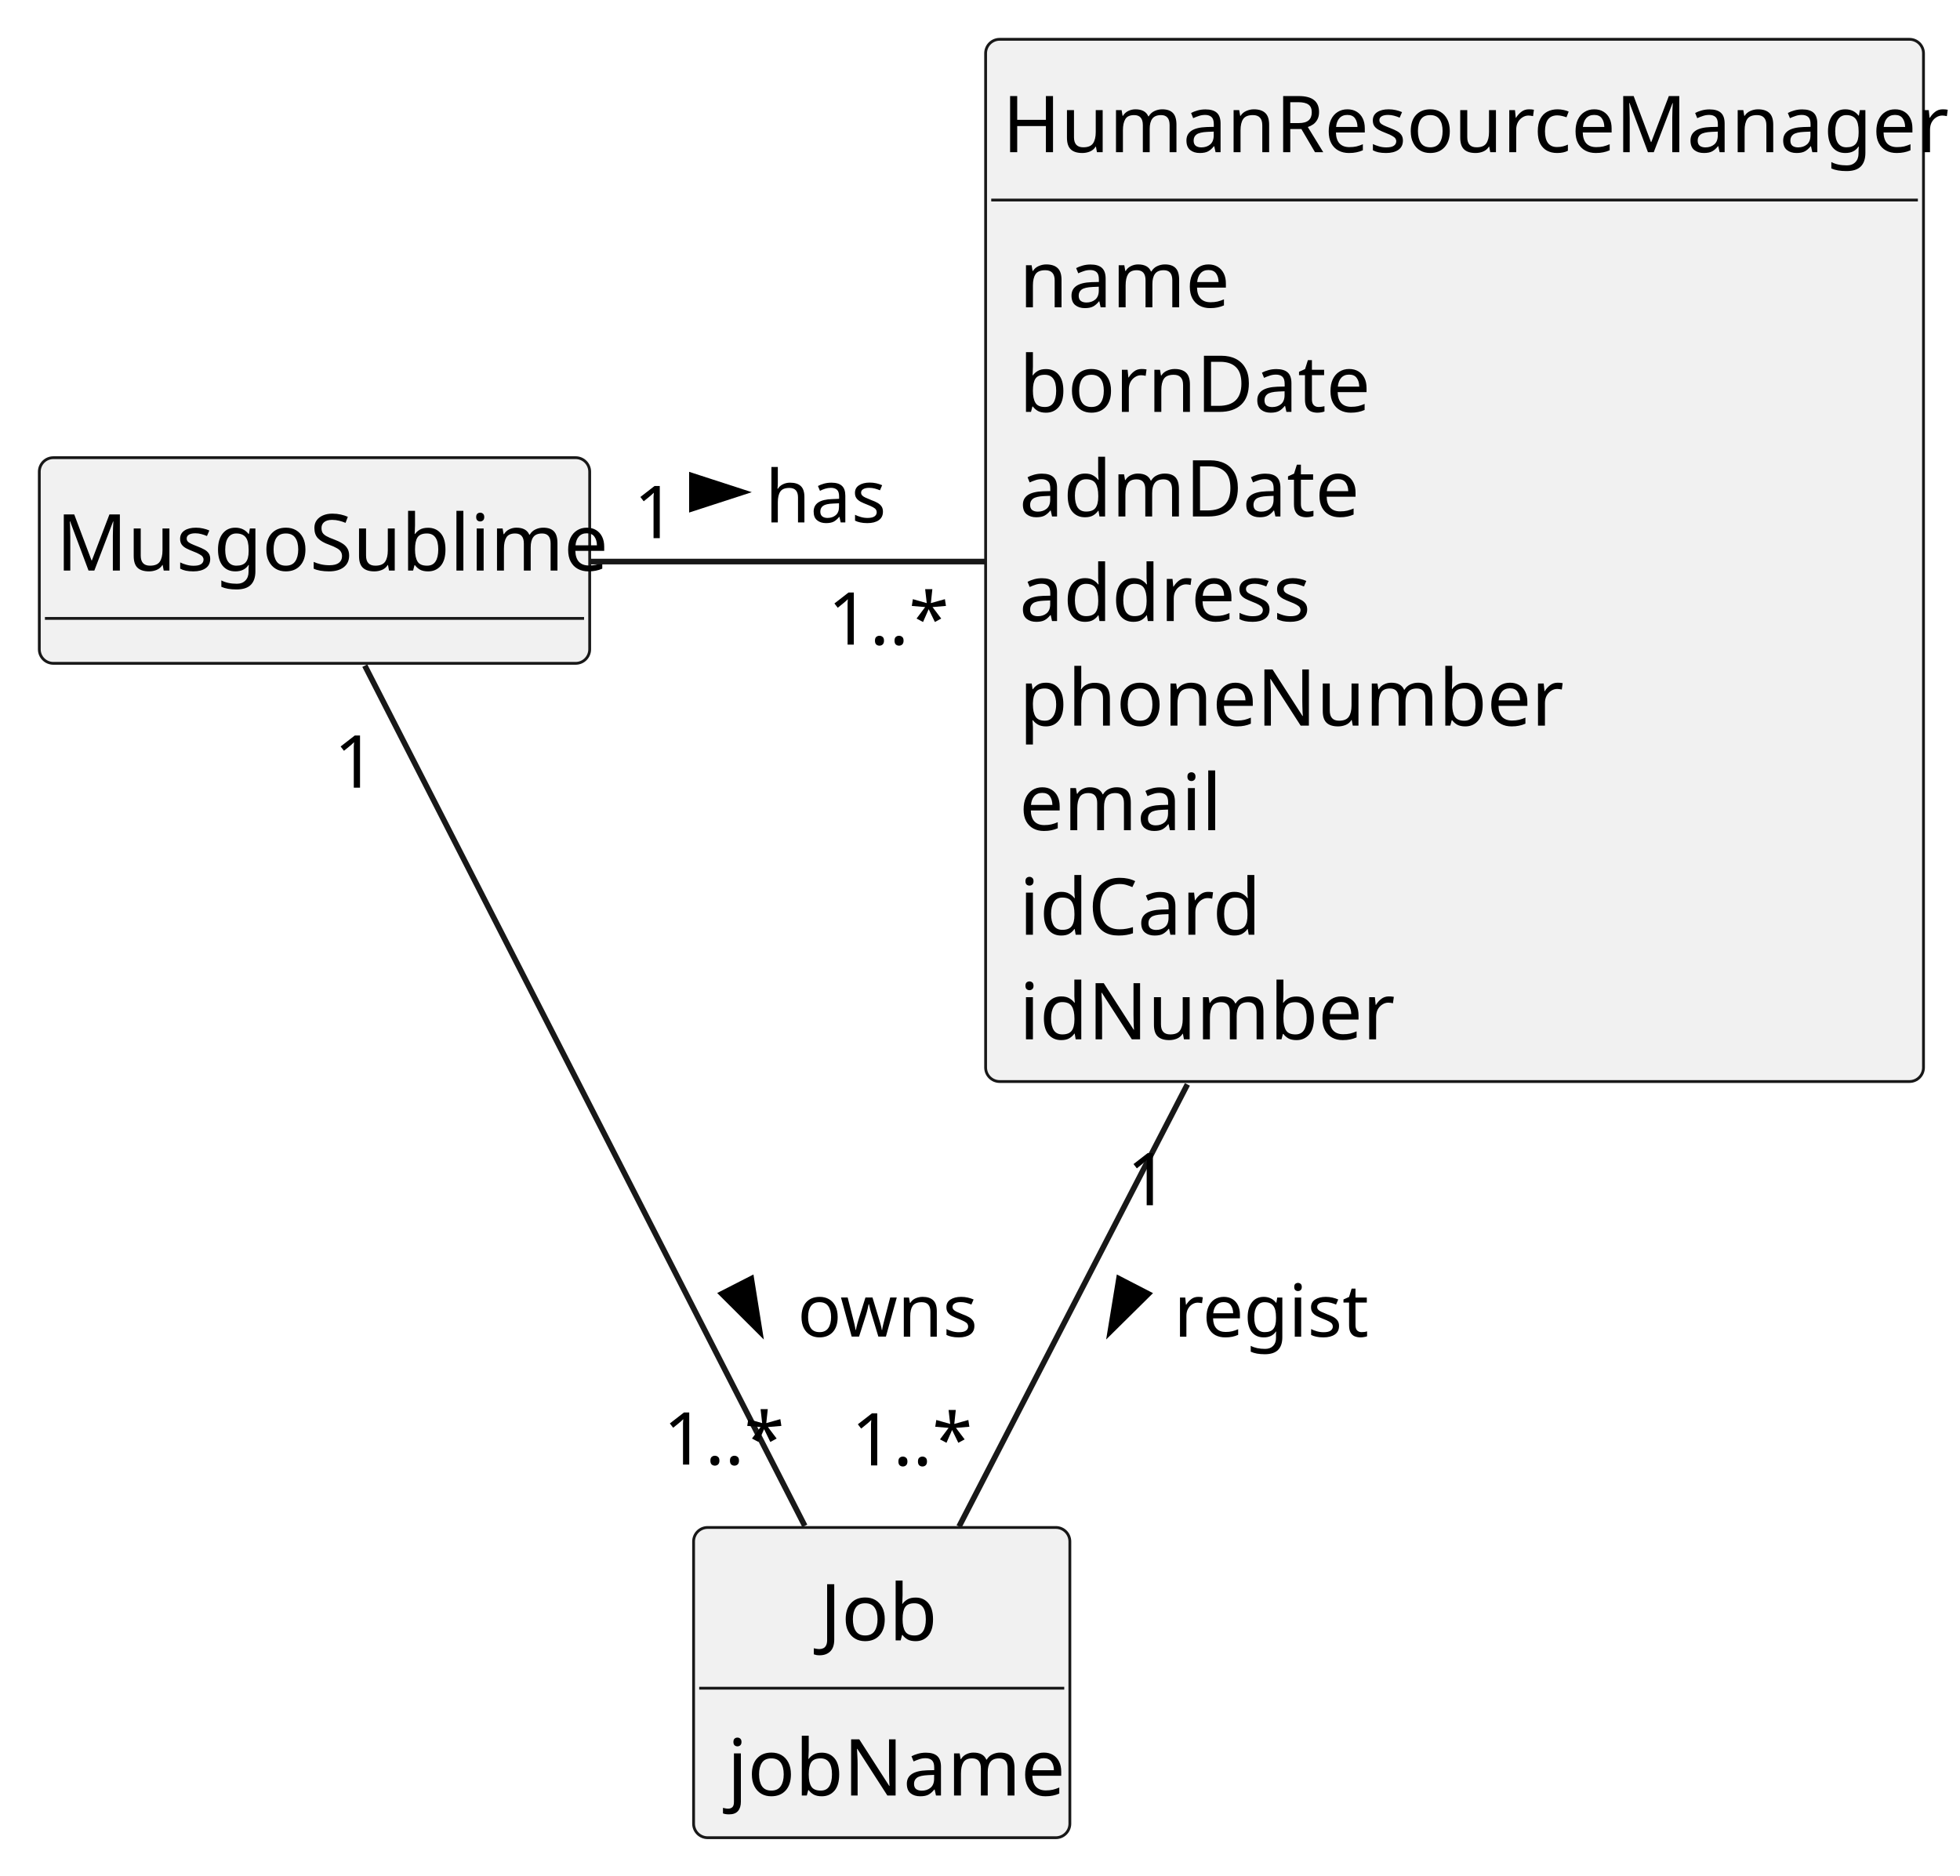
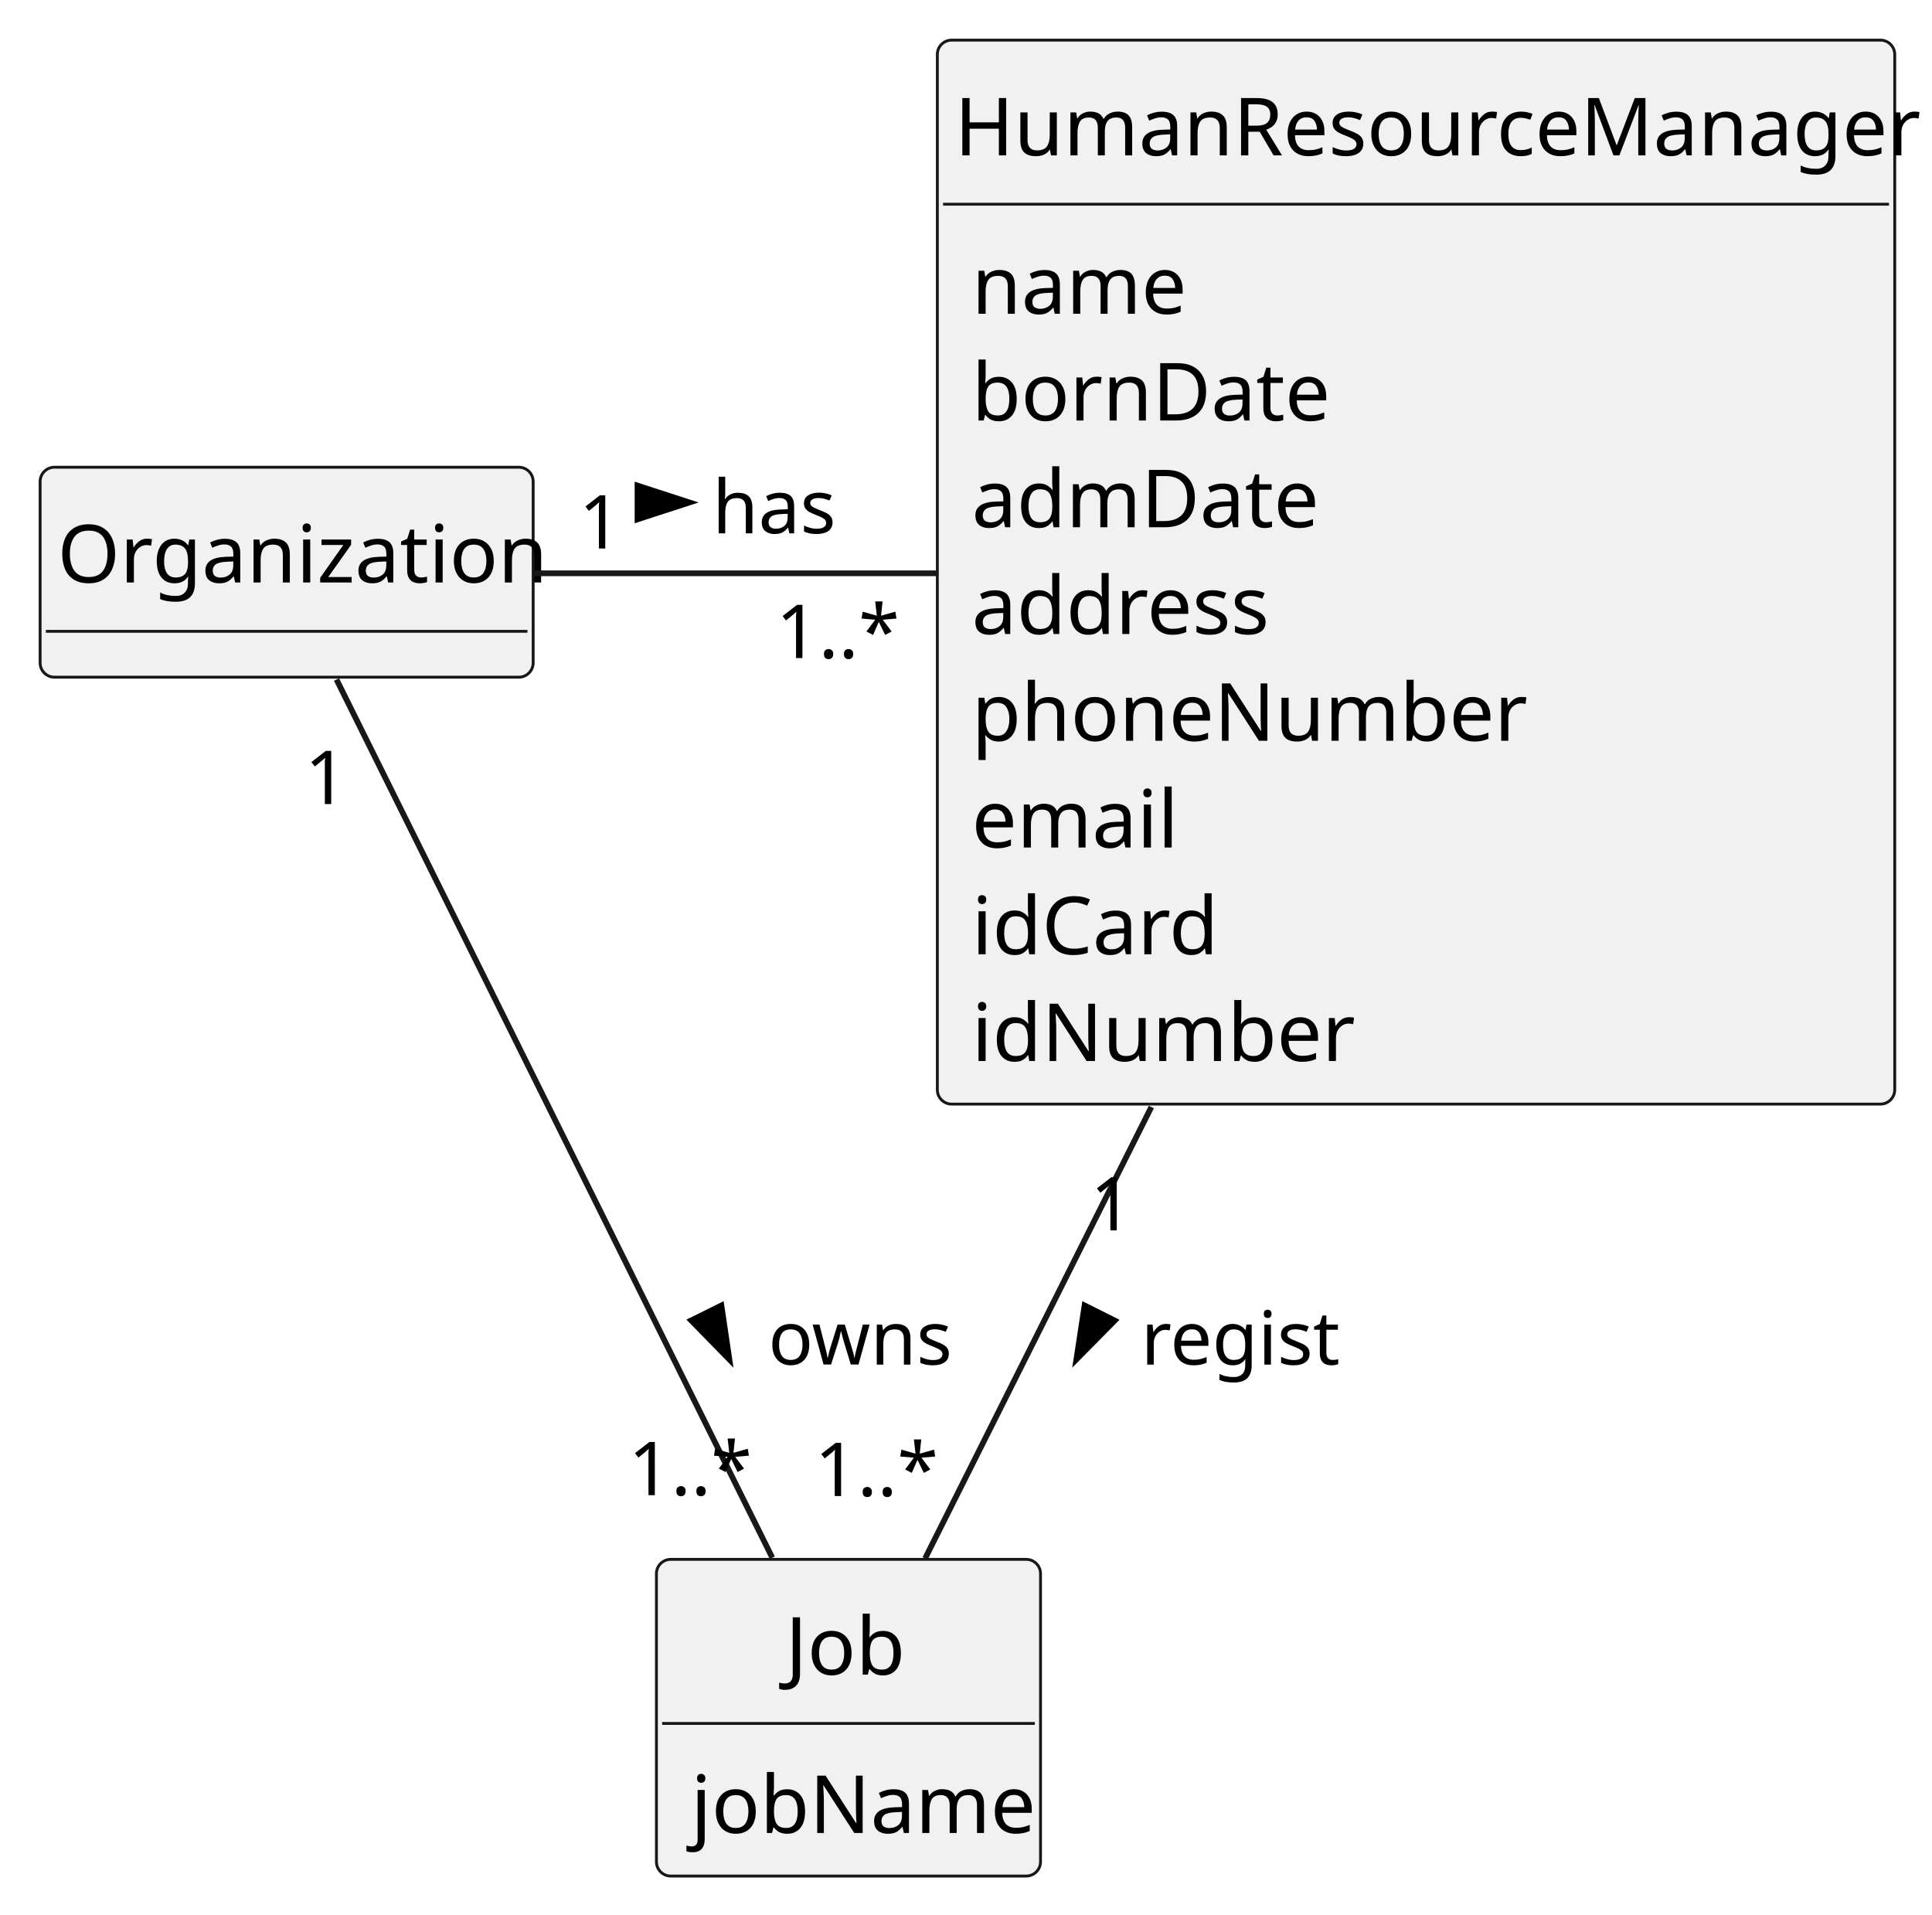
- <svg xmlns="http://www.w3.org/2000/svg" contentStyleType="text/css" height="334px" preserveAspectRatio="none" style="width:349px;height:334px;background:#FFFFFF;" version="1.1" viewBox="0 0 349 334" width="349px" zoomAndPan="magnify">
+ <svg xmlns="http://www.w3.org/2000/svg" contentStyleType="text/css" height="334px" preserveAspectRatio="none" style="width:337px;height:334px;background:#FFFFFF;" version="1.1" viewBox="0 0 337 334" width="337px" zoomAndPan="magnify">
  <defs />
  <g>
-     <g id="elem_MusgoSublime">
-       <rect codeLine="10" fill="#F1F1F1" height="36.621" id="MusgoSublime" rx="2.5" ry="2.5" style="stroke:#181818;stroke-width:0.5;" width="98" x="7" y="81.5" />
-       <text fill="#000000" font-family="sans-serif" font-size="14" lengthAdjust="spacing" textLength="92" x="10" y="101.607">MusgoSublime</text>
-       <line style="stroke:#181818;stroke-width:0.5;" x1="8" x2="104" y1="110.121" y2="110.121" />
+     <g id="elem_Organization">
+       <rect codeLine="10" fill="#F1F1F1" height="36.621" id="Organization" rx="2.5" ry="2.5" style="stroke:#181818;stroke-width:0.5;" width="86" x="7" y="81.5" />
+       <text fill="#000000" font-family="sans-serif" font-size="14" lengthAdjust="spacing" textLength="80" x="10" y="101.607">Organization</text>
+       <line style="stroke:#181818;stroke-width:0.5;" x1="8" x2="92" y1="110.121" y2="110.121" />
    </g>
    <g id="elem_HumanResourceManager">
-       <rect codeLine="13" fill="#F1F1F1" height="185.59" id="HumanResourceManager" rx="2.5" ry="2.5" style="stroke:#181818;stroke-width:0.5;" width="167" x="175.5" y="7" />
-       <text fill="#000000" font-family="sans-serif" font-size="14" lengthAdjust="spacing" textLength="161" x="178.5" y="27.107">HumanResourceManager</text>
-       <line style="stroke:#181818;stroke-width:0.5;" x1="176.5" x2="341.5" y1="35.621" y2="35.621" />
-       <text fill="#000000" font-family="sans-serif" font-size="14" lengthAdjust="spacing" textLength="35" x="181.5" y="54.728">name</text>
-       <text fill="#000000" font-family="sans-serif" font-size="14" lengthAdjust="spacing" textLength="59" x="181.5" y="73.35">bornDate</text>
-       <text fill="#000000" font-family="sans-serif" font-size="14" lengthAdjust="spacing" textLength="57" x="181.5" y="91.971">admDate</text>
-       <text fill="#000000" font-family="sans-serif" font-size="14" lengthAdjust="spacing" textLength="51" x="181.5" y="110.592">address</text>
-       <text fill="#000000" font-family="sans-serif" font-size="14" lengthAdjust="spacing" textLength="89" x="181.5" y="129.213">phoneNumber</text>
-       <text fill="#000000" font-family="sans-serif" font-size="14" lengthAdjust="spacing" textLength="33" x="181.5" y="147.834">email</text>
-       <text fill="#000000" font-family="sans-serif" font-size="14" lengthAdjust="spacing" textLength="42" x="181.5" y="166.455">idCard</text>
-       <text fill="#000000" font-family="sans-serif" font-size="14" lengthAdjust="spacing" textLength="60" x="181.5" y="185.076">idNumber</text>
+       <rect codeLine="13" fill="#F1F1F1" height="185.59" id="HumanResourceManager" rx="2.5" ry="2.5" style="stroke:#181818;stroke-width:0.5;" width="167" x="163.5" y="7" />
+       <text fill="#000000" font-family="sans-serif" font-size="14" lengthAdjust="spacing" textLength="161" x="166.5" y="27.107">HumanResourceManager</text>
+       <line style="stroke:#181818;stroke-width:0.5;" x1="164.5" x2="329.5" y1="35.621" y2="35.621" />
+       <text fill="#000000" font-family="sans-serif" font-size="14" lengthAdjust="spacing" textLength="35" x="169.5" y="54.728">name</text>
+       <text fill="#000000" font-family="sans-serif" font-size="14" lengthAdjust="spacing" textLength="59" x="169.5" y="73.35">bornDate</text>
+       <text fill="#000000" font-family="sans-serif" font-size="14" lengthAdjust="spacing" textLength="57" x="169.5" y="91.971">admDate</text>
+       <text fill="#000000" font-family="sans-serif" font-size="14" lengthAdjust="spacing" textLength="51" x="169.5" y="110.592">address</text>
+       <text fill="#000000" font-family="sans-serif" font-size="14" lengthAdjust="spacing" textLength="89" x="169.5" y="129.213">phoneNumber</text>
+       <text fill="#000000" font-family="sans-serif" font-size="14" lengthAdjust="spacing" textLength="33" x="169.5" y="147.834">email</text>
+       <text fill="#000000" font-family="sans-serif" font-size="14" lengthAdjust="spacing" textLength="42" x="169.5" y="166.455">idCard</text>
+       <text fill="#000000" font-family="sans-serif" font-size="14" lengthAdjust="spacing" textLength="60" x="169.5" y="185.076">idNumber</text>
    </g>
    <g id="elem_Job">
-       <rect codeLine="24" fill="#F1F1F1" height="55.242" id="Job" rx="2.5" ry="2.5" style="stroke:#181818;stroke-width:0.5;" width="67" x="123.5" y="272" />
-       <text fill="#000000" font-family="sans-serif" font-size="14" lengthAdjust="spacing" textLength="22" x="146" y="292.107">Job</text>
-       <line style="stroke:#181818;stroke-width:0.5;" x1="124.5" x2="189.5" y1="300.621" y2="300.621" />
-       <text fill="#000000" font-family="sans-serif" font-size="14" lengthAdjust="spacing" textLength="55" x="129.5" y="319.728">jobName</text>
+       <rect codeLine="24" fill="#F1F1F1" height="55.242" id="Job" rx="2.5" ry="2.5" style="stroke:#181818;stroke-width:0.5;" width="67" x="114.5" y="272" />
+       <text fill="#000000" font-family="sans-serif" font-size="14" lengthAdjust="spacing" textLength="22" x="137" y="292.107">Job</text>
+       <line style="stroke:#181818;stroke-width:0.5;" x1="115.5" x2="180.5" y1="300.621" y2="300.621" />
+       <text fill="#000000" font-family="sans-serif" font-size="14" lengthAdjust="spacing" textLength="55" x="120.5" y="319.728">jobName</text>
    </g>
-     <g id="link_MusgoSublime_HumanResourceManager">
-       <path codeLine="28" d="M105.14,100 C126.26,100 151.55,100 175.46,100 " fill="none" id="MusgoSublime-HumanResourceManager" style="stroke:#181818;stroke-width:1.0;" />
-       <polygon fill="#000000" points="132.25,87.645,123.205,84.707,123.205,90.584,132.25,87.645" style="stroke:#000000;stroke-width:1.0;" />
-       <text fill="#000000" font-family="sans-serif" font-size="13" lengthAdjust="spacing" textLength="21" x="136.25" y="93.028">has</text>
-       <text fill="#000000" font-family="sans-serif" font-size="13" lengthAdjust="spacing" textLength="7" x="112.871" y="95.829">1</text>
-       <text fill="#000000" font-family="sans-serif" font-size="13" lengthAdjust="spacing" textLength="20" x="147.421" y="114.789">1..*</text>
+     <g id="link_Organization_HumanResourceManager">
+       <path codeLine="28" d="M93.23,100 C113.85,100 139.23,100 163.4,100 " fill="none" id="Organization-HumanResourceManager" style="stroke:#181818;stroke-width:1.0;" />
+       <polygon fill="#000000" points="120.25,87.645,111.205,84.707,111.205,90.584,120.25,87.645" style="stroke:#000000;stroke-width:1.0;" />
+       <text fill="#000000" font-family="sans-serif" font-size="13" lengthAdjust="spacing" textLength="21" x="124.25" y="93.028">has</text>
+       <text fill="#000000" font-family="sans-serif" font-size="13" lengthAdjust="spacing" textLength="7" x="100.97" y="95.676">1</text>
+       <text fill="#000000" font-family="sans-serif" font-size="13" lengthAdjust="spacing" textLength="20" x="135.356" y="114.789">1..*</text>
    </g>
    <g id="link_HumanResourceManager_Job">
-       <path codeLine="29" d="M211.43,193.1 C196.58,221.86 181.34,251.38 170.77,271.83 " fill="none" id="HumanResourceManager-Job" style="stroke:#181818;stroke-width:1.0;" />
-       <polygon fill="#000000" points="197.706,237.088,204.467,230.4,199.245,227.703,197.706,237.088" style="stroke:#000000;stroke-width:1.0;" />
-       <text fill="#000000" font-family="sans-serif" font-size="13" lengthAdjust="spacing" textLength="32" x="209" y="238.028">regist</text>
-       <text fill="#000000" font-family="sans-serif" font-size="13" lengthAdjust="spacing" textLength="7" x="200.679" y="214.615">1</text>
-       <text fill="#000000" font-family="sans-serif" font-size="13" lengthAdjust="spacing" textLength="20" x="151.595" y="260.952">1..*</text>
+       <path codeLine="29" d="M200.83,193.1 C186.42,221.86 171.62,251.38 161.37,271.83 " fill="none" id="HumanResourceManager-Job" style="stroke:#181818;stroke-width:1.0;" />
+       <polygon fill="#000000" points="187.76,237.115,194.44,230.346,189.185,227.712,187.76,237.115" style="stroke:#000000;stroke-width:1.0;" />
+       <text fill="#000000" font-family="sans-serif" font-size="13" lengthAdjust="spacing" textLength="32" x="199" y="238.028">regist</text>
+       <text fill="#000000" font-family="sans-serif" font-size="13" lengthAdjust="spacing" textLength="7" x="190.182" y="214.615">1</text>
+       <text fill="#000000" font-family="sans-serif" font-size="13" lengthAdjust="spacing" textLength="20" x="142.107" y="260.952">1..*</text>
    </g>
-     <g id="link_MusgoSublime_Job">
-       <path codeLine="30" d="M64.96,118.53 C82.68,153.17 122.29,230.62 143.3,271.71 " fill="none" id="MusgoSublime-Job" style="stroke:#181818;stroke-width:1.0;" />
-       <polygon fill="#000000" points="135.277,237.097,133.775,227.706,128.542,230.382,135.277,237.097" style="stroke:#000000;stroke-width:1.0;" />
-       <text fill="#000000" font-family="sans-serif" font-size="13" lengthAdjust="spacing" textLength="30" x="142" y="238.028">owns</text>
-       <text fill="#000000" font-family="sans-serif" font-size="13" lengthAdjust="spacing" textLength="7" x="59.496" y="140.255">1</text>
-       <text fill="#000000" font-family="sans-serif" font-size="13" lengthAdjust="spacing" textLength="20" x="118.116" y="260.805">1..*</text>
+     <g id="link_Organization_Job">
+       <path codeLine="30" d="M58.7,118.53 C75.89,153.17 114.32,230.62 134.71,271.71 " fill="none" id="Organization-Job" style="stroke:#181818;stroke-width:1.0;" />
+       <polygon fill="#000000" points="127.222,237.124,125.835,227.716,120.569,230.328,127.222,237.124" style="stroke:#000000;stroke-width:1.0;" />
+       <text fill="#000000" font-family="sans-serif" font-size="13" lengthAdjust="spacing" textLength="30" x="134" y="238.028">owns</text>
+       <text fill="#000000" font-family="sans-serif" font-size="13" lengthAdjust="spacing" textLength="7" x="53.163" y="140.255">1</text>
+       <text fill="#000000" font-family="sans-serif" font-size="13" lengthAdjust="spacing" textLength="20" x="109.615" y="260.805">1..*</text>
    </g>
  </g>
</svg>
